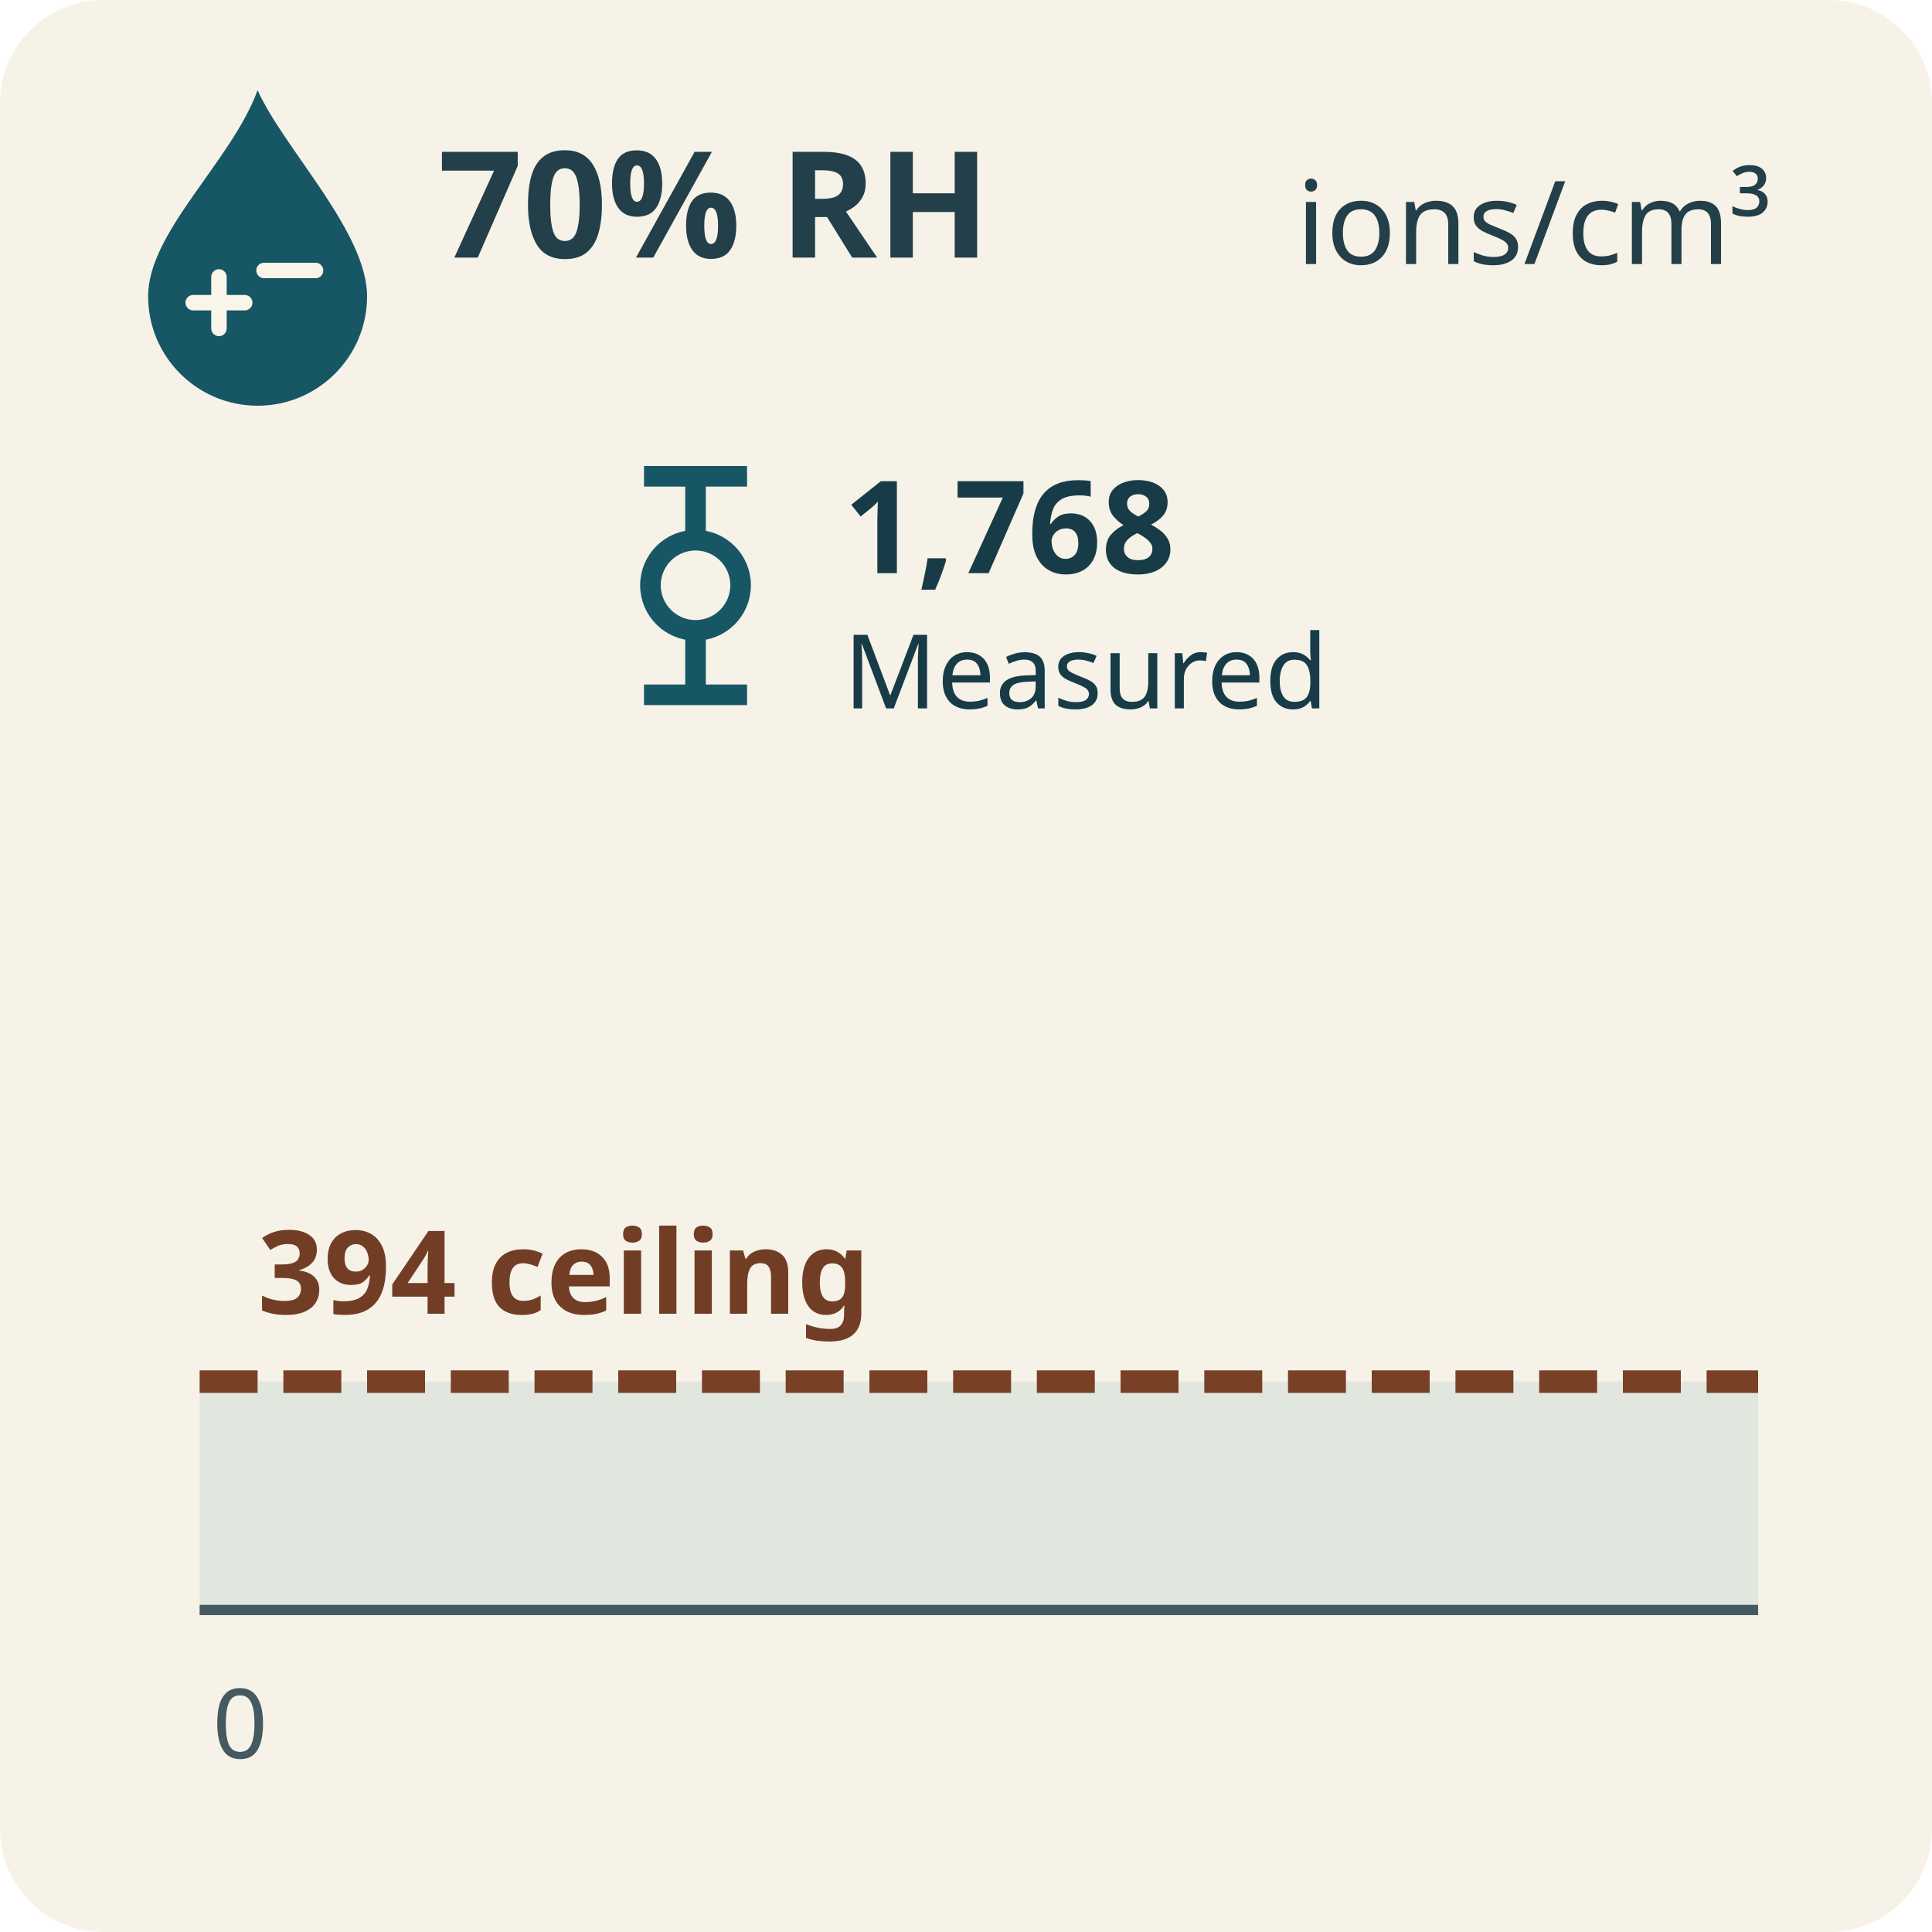
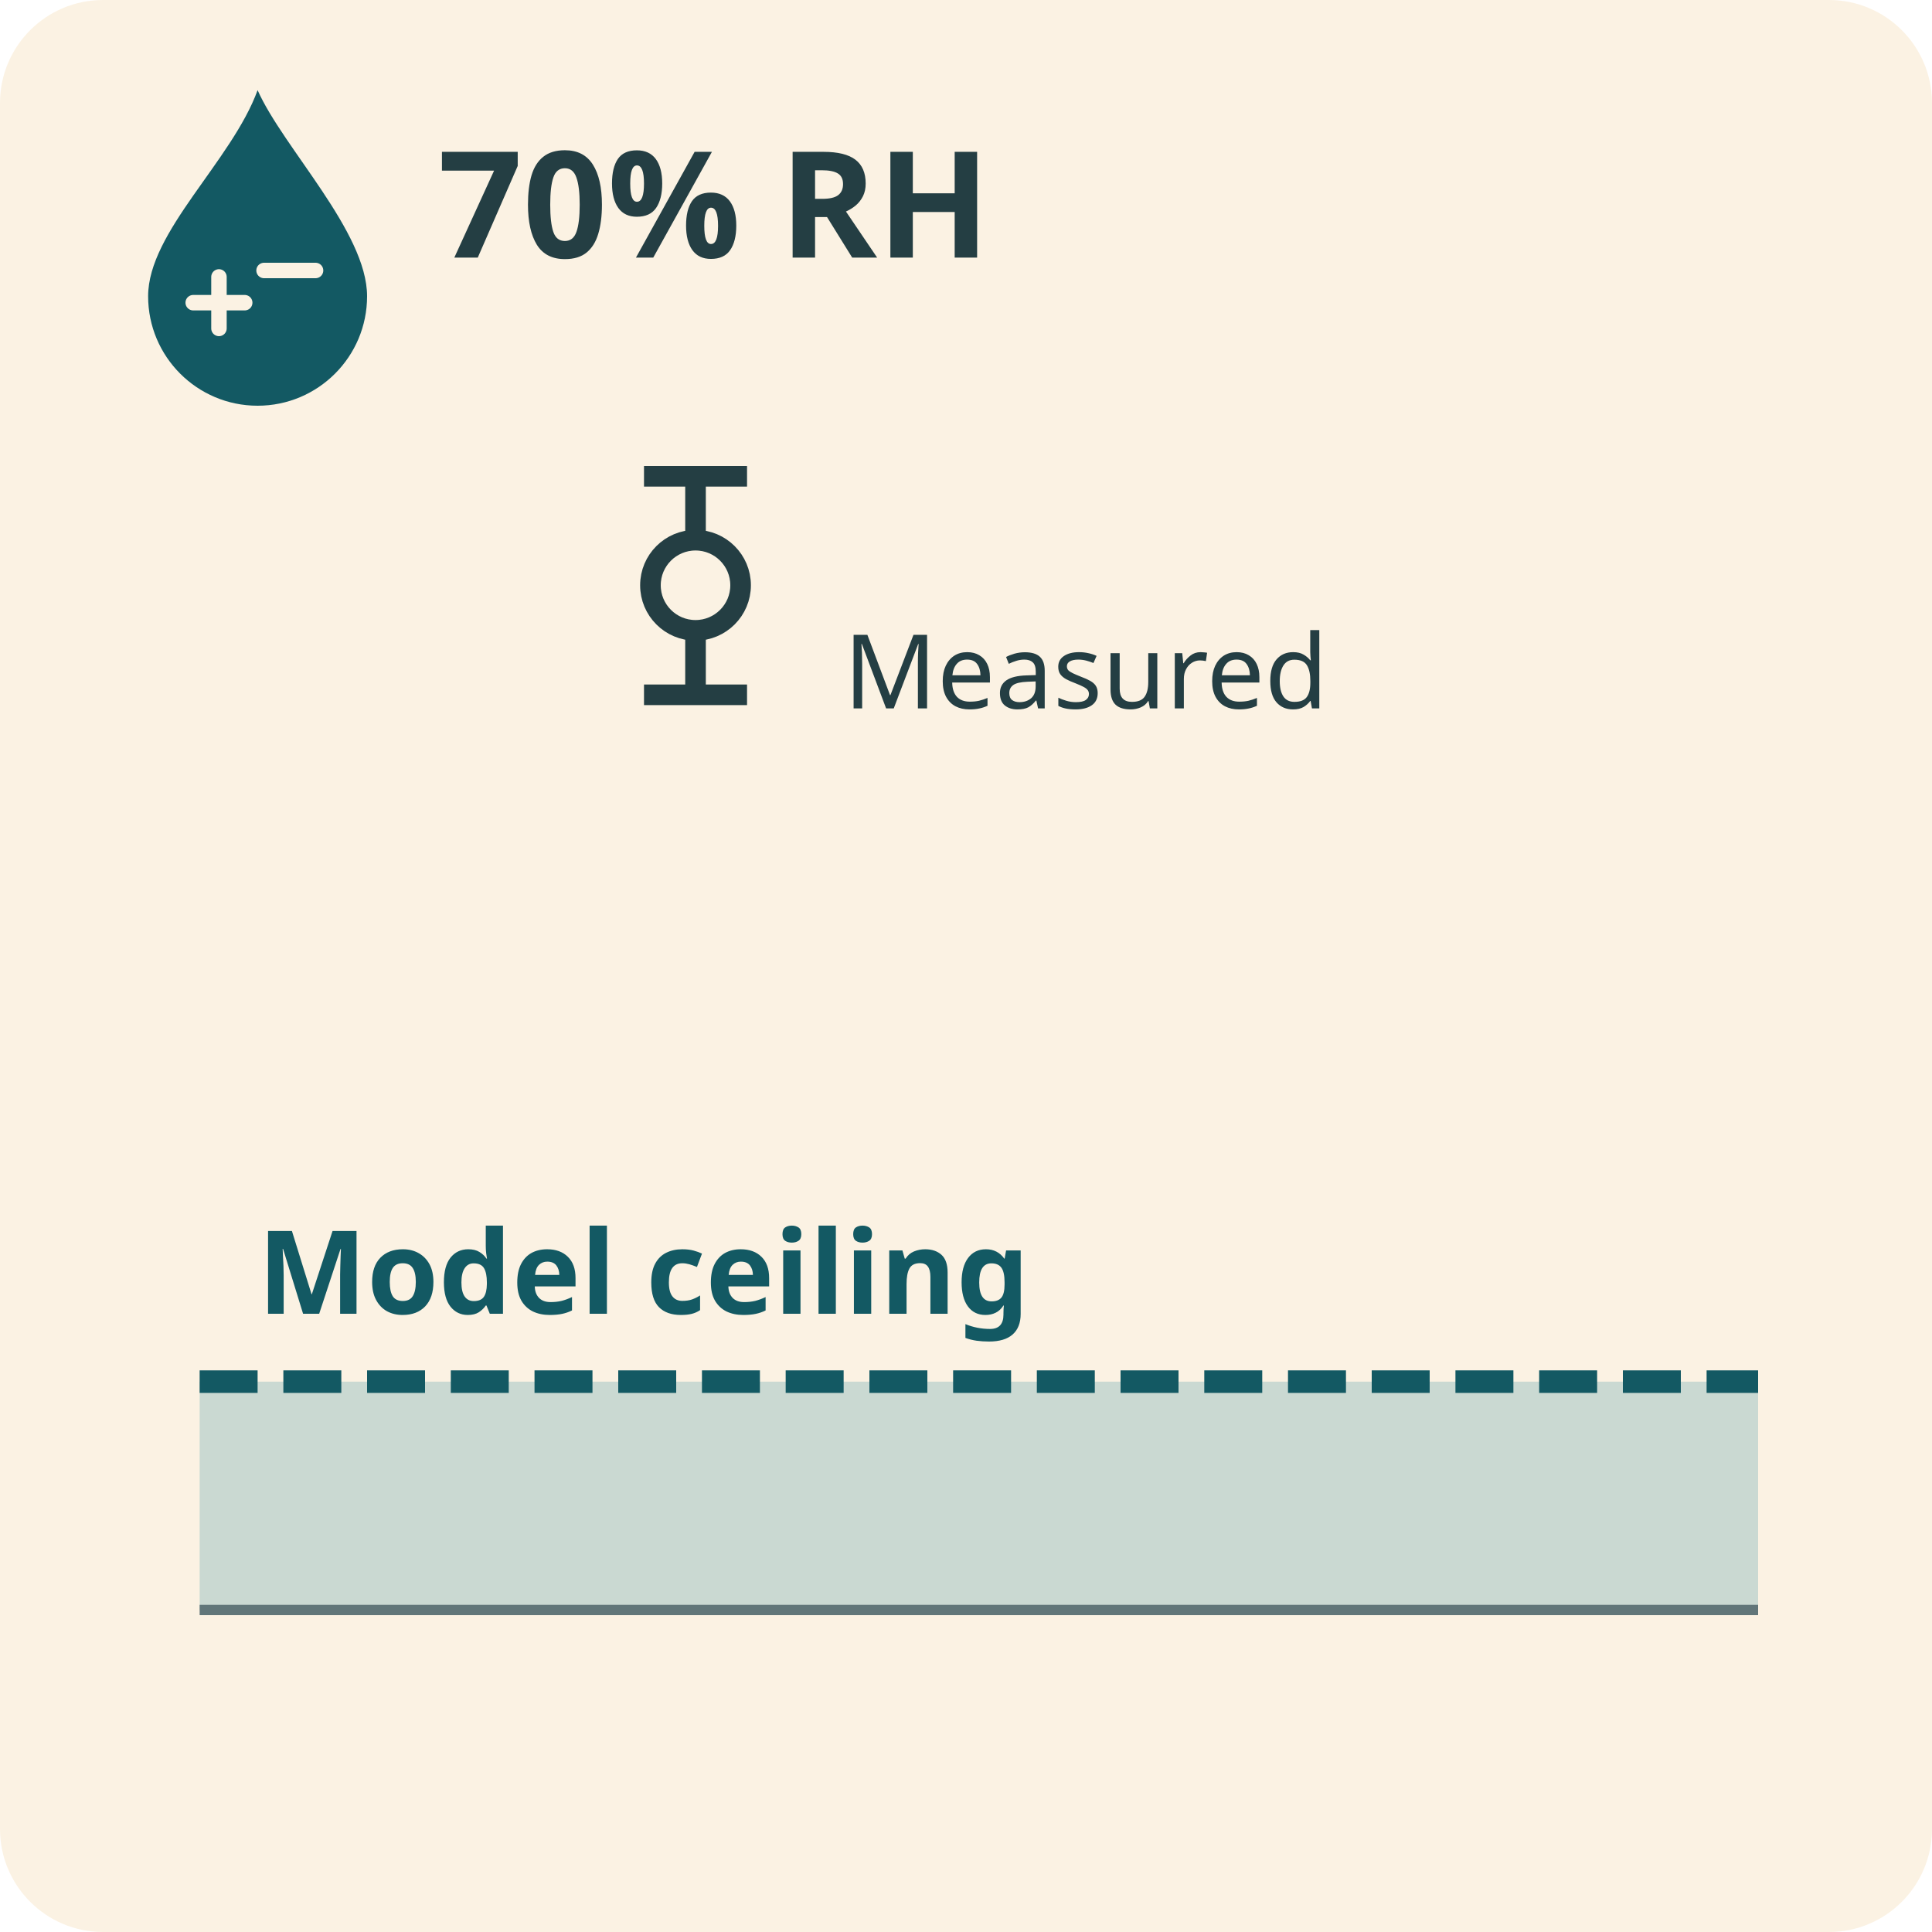
<svg xmlns="http://www.w3.org/2000/svg" width="3in" height="3in" viewBox="0 0 300 300" role="img" aria-labelledby="title desc">
-   <rect width="300" height="300" rx="16" fill="#f7f2e7" />
-   <g font-family="sans-serif" fill="#233f49">
-     <path d="M40 14C36 25 23 36 23 46a17 17 0 0034 0c0-10-13-23-17-32Z" fill="#175665" />
-     <path d="M30 47h8m-4-4v8m7-9h8" fill="none" stroke="#f9f6e9" stroke-width="2.4" stroke-linecap="round" />
+   <rect width="300" height="300" rx="16" fill="#fbf2e3" />
+   <g font-family="sans-serif" fill="#243e43">
+     <path d="M40 14C36 25 23 36 23 46a17 17 0 0034 0c0-10-13-23-17-32Z" fill="#135963" />
+     <path d="M30 47h8m-4-4v8m7-9h8" fill="none" stroke="#fbf2e3" stroke-width="2.4" stroke-linecap="round" />
    <text x="68" y="40" font-size="23" font-weight="bold">70% RH</text>
-     <text x="275" y="41" text-anchor="end" font-size="18">ions/cm³</text>
  </g>
-   <rect x="31" y="214.54" width="242" height="35.46" fill="#e1e7df" />
-   <path d="M31 214.54H273" stroke="#784126" stroke-width="3.5" stroke-dasharray="9 4" />
-   <path d="M31 250H273" stroke="#455960" stroke-width="1.6" />
-   <g fill="none" stroke="#175665" stroke-width="3.2">
+   <rect x="31" y="214.54" width="242" height="35.46" fill="#cad9d2" />
+   <path d="M31 214.54H273" stroke="#135963" stroke-width="3.5" stroke-dasharray="9 4" />
+   <path d="M31 250H273" stroke="#617679" stroke-width="1.6" />
+   <g fill="none" stroke="#243e43" stroke-width="3.2">
    <path d="M108 73.96v33.93m-8-33.93h16m-16 33.93h16" />
-     <circle cx="108" cy="90.88" r="7" fill="#f7f2e7" />
+     <circle cx="108" cy="90.88" r="7" fill="#fbf2e3" />
  </g>
  <g font-family="sans-serif">
-     <text x="131" y="89" fill="#173c47" font-size="20" font-weight="bold">1,768</text>
-     <text x="131" y="110" fill="#173c47" font-size="16">Measured</text>
-     <text x="40" y="204" fill="#713e25" font-size="18" font-weight="bold">394 ceiling</text>
-     <text x="33" y="273" fill="#455960" font-size="15">0</text>
+     <text x="131" y="110" fill="#243e43" font-size="16">Measured</text>
+     <text x="40" y="204" fill="#135963" font-size="18" font-weight="bold">Model ceiling</text>
  </g>
</svg>
